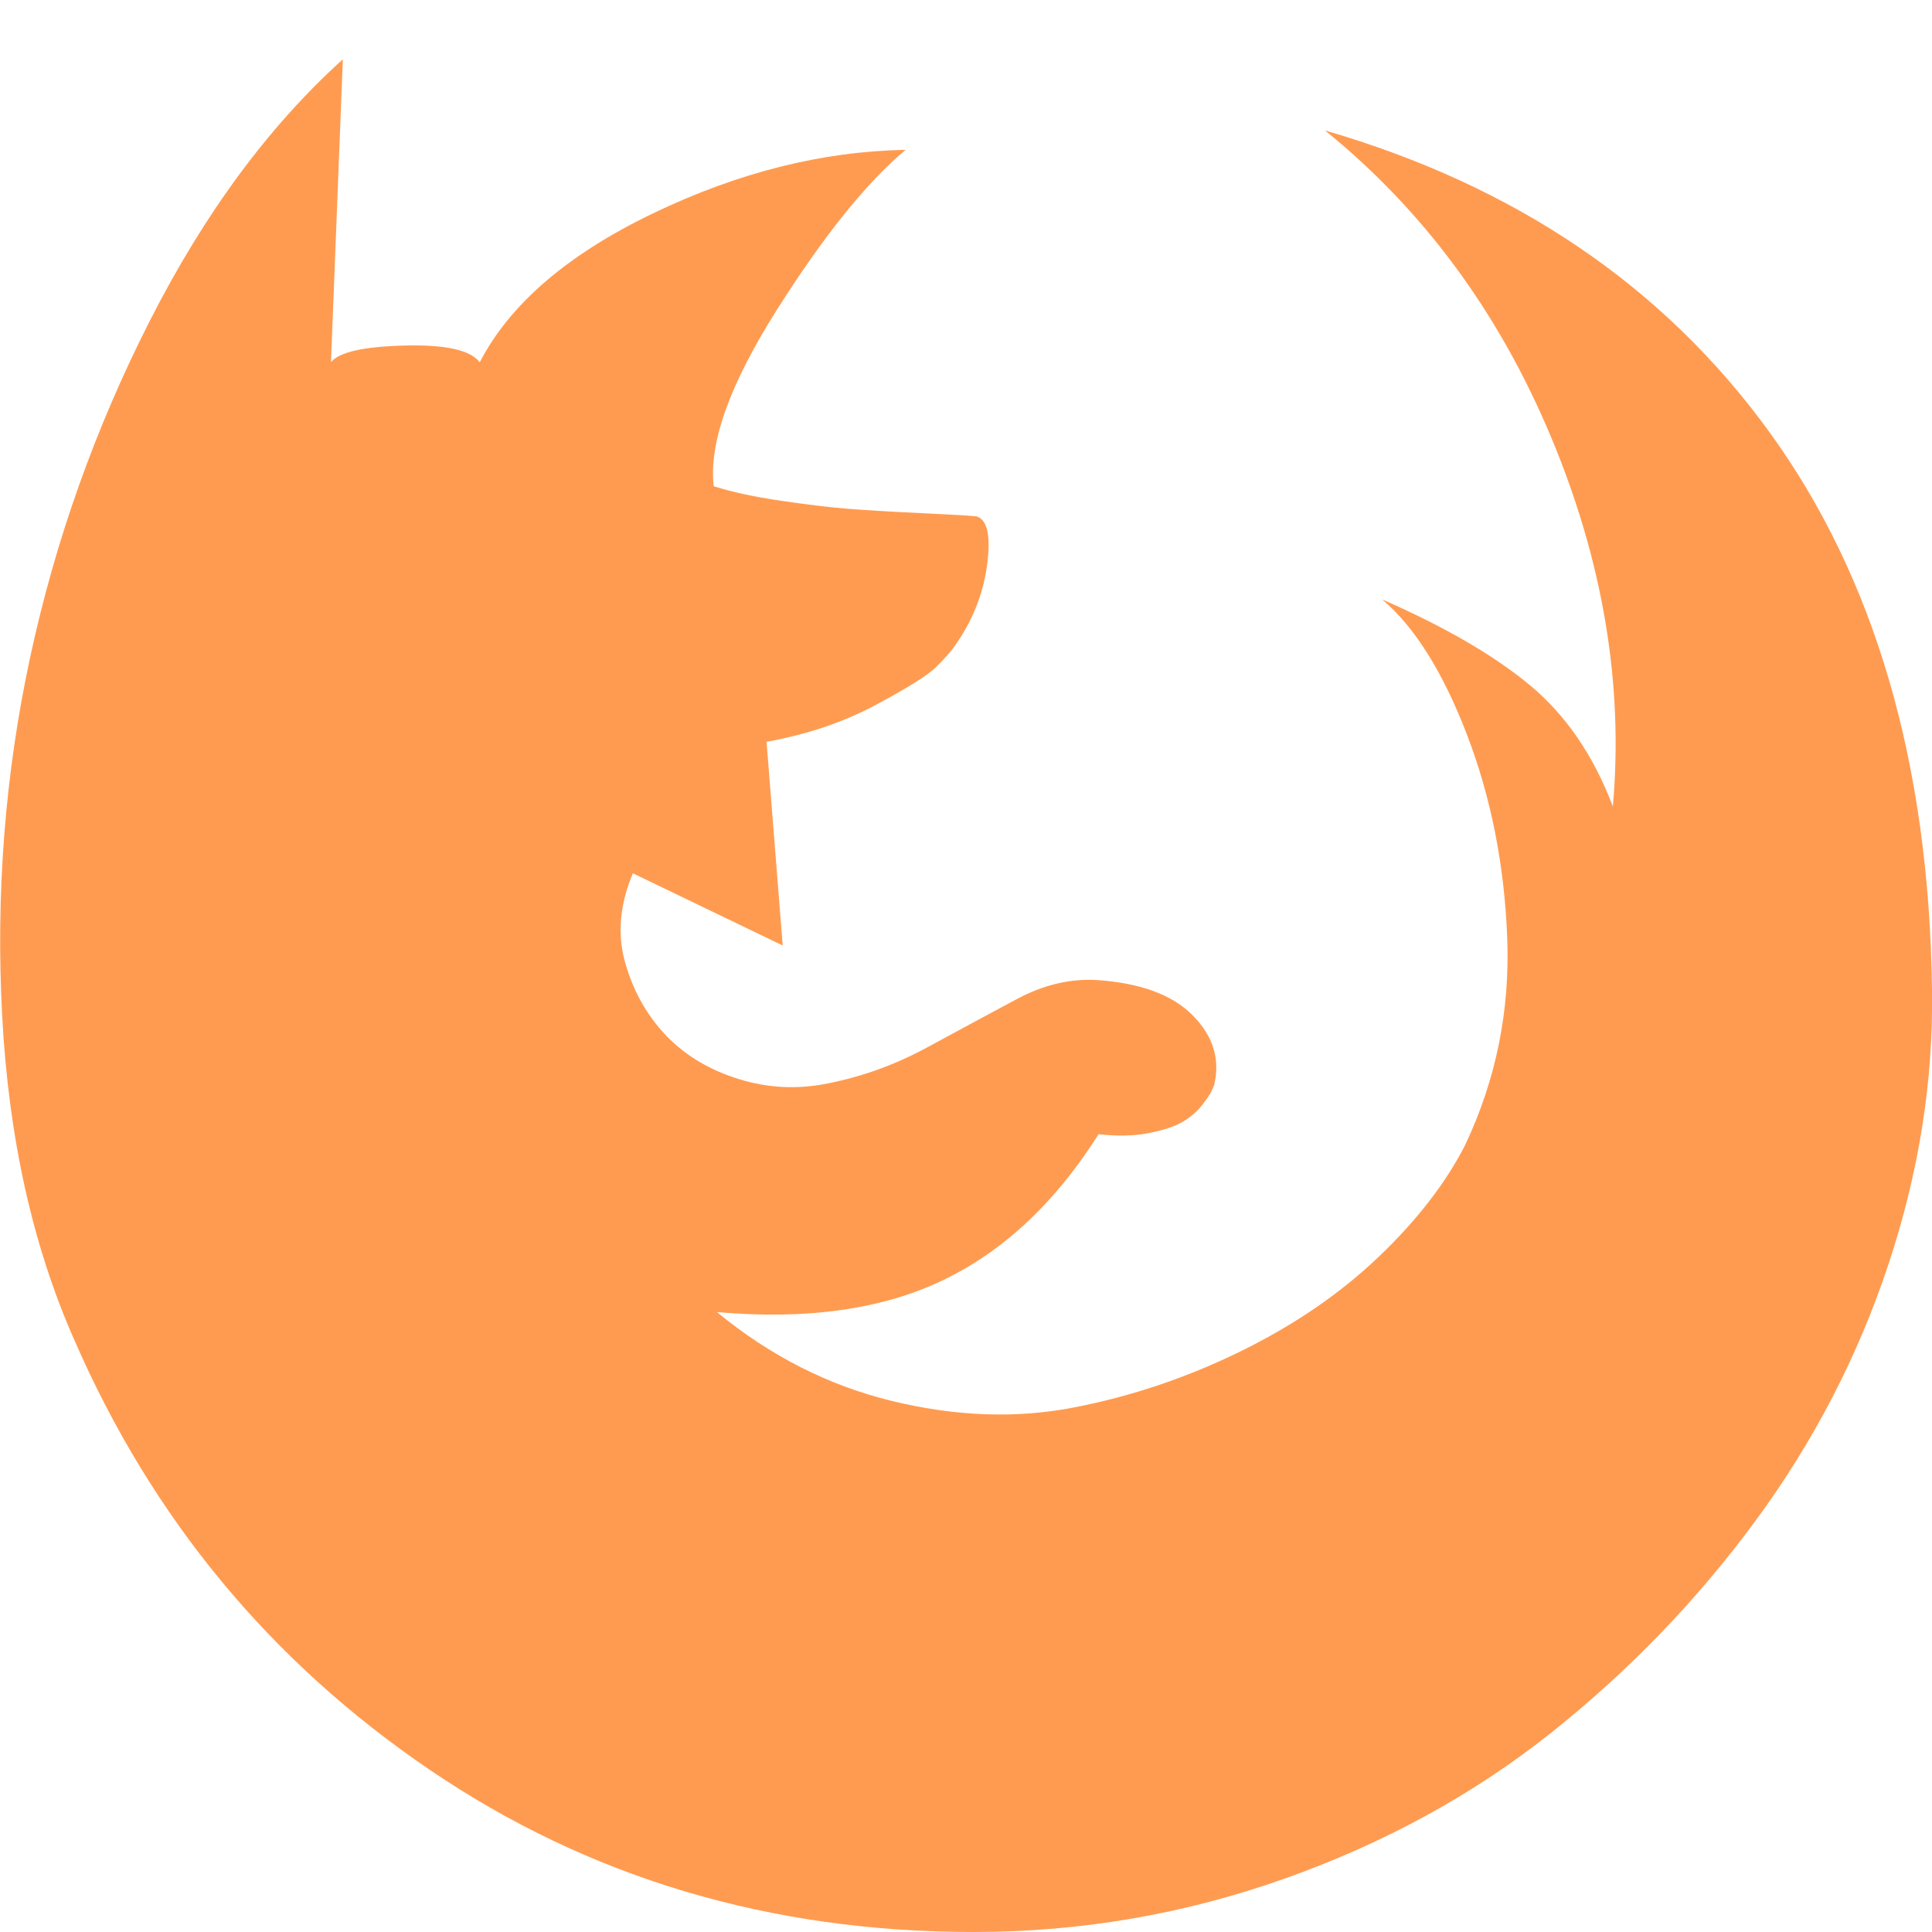
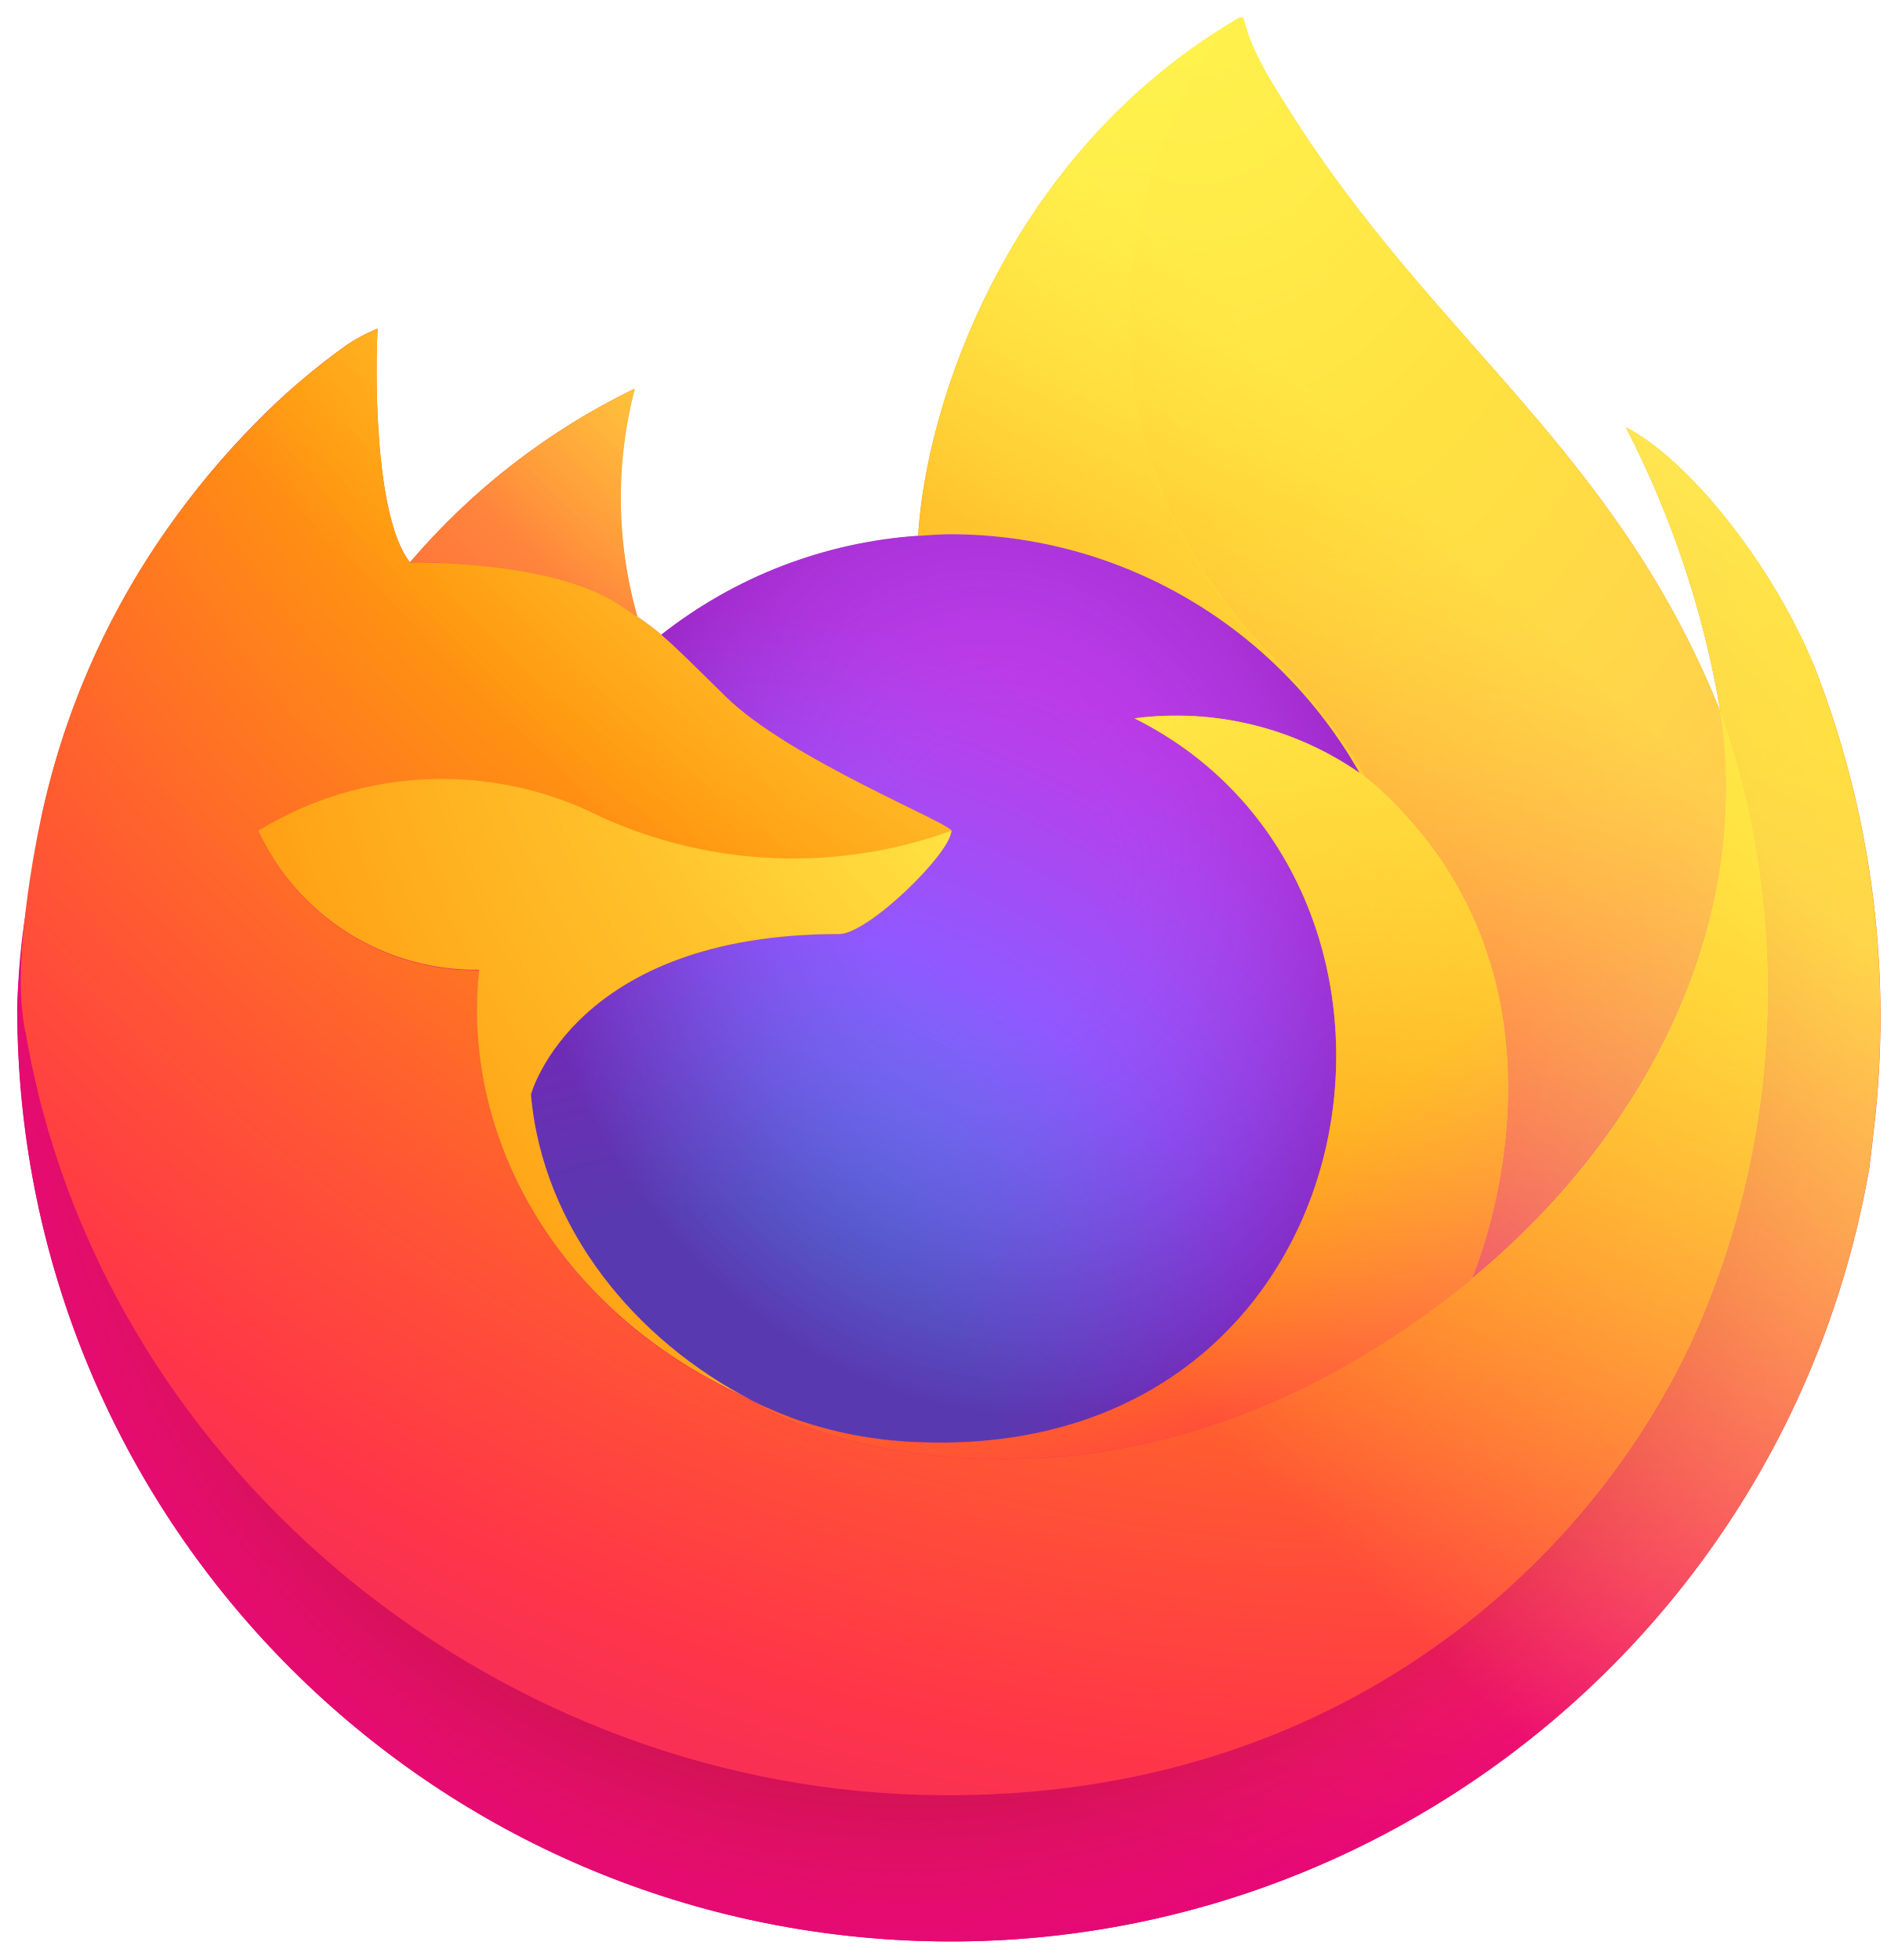
- <svg xmlns="http://www.w3.org/2000/svg" t="1696851345318" class="icon" viewBox="0 0 1024 1024" version="1.1" p-id="15458" width="200" height="200">
-   <path d="M516 1024q-161.714 0-288.286-86T39.429 710.286Q6.286 635.429 1.143 538.286t14.857-190 63.429-178.286T181.714 31.429l-6.286 160.571q6.286-8 38.857-8.857t40 8.857q24-46.286 91.714-78.857T480 79.429q-30.857 25.714-68.286 84.857T378.286 257.714q14.286 4.571 35.714 7.714t36 4.286 38.857 2.286 28.857 1.714q8.571 2.857 5.429 26T505.714 342.857q-2.857 4-9.429 10.571T464 373.714t-57.714 19.429l8.571 108-79.429-38.286q-10.286 24.571-4.286 46.571t20.571 38 37.429 23.714 46.286 3.714q29.143-5.143 56-19.714t47.714-25.714T581.143 519.429q34.857 2.286 51.143 18.857t11.143 37.143q-0.571 1.143-1.429 3.143t-4.857 7.143-10.286 8.857-18 6-26.571 0.571q-34.286 54.286-82.571 77.429T380 695.429q42.286 34.857 92.857 47.143t96.286 3.429 88.286-29.714 73.143-50 46-59.429q24.571-52 22.286-110T777.429 389.143 732.571 317.714q49.714 21.714 78.286 45.429t44 64.286q8.571-97.143-32.857-196T702.286 69.143q151.429 44 235.429 159.714T1024 524.571q1.143 72.571-23.143 145.714T930.286 806.286t-108 112-141.429 77.429T516 1024z" p-id="15459" fill="#ff9b50" />
+ <svg xmlns="http://www.w3.org/2000/svg" width="77.42" height="79.97" version="1.1" viewBox="0 0 77.42 79.97">
+   <defs>
+     <linearGradient id="a" x1="70.79" x2="6.447" y1="12.39" y2="74.47" gradientTransform="translate(-1.3 -.004086)" gradientUnits="userSpaceOnUse">
+       <stop stop-color="#fff44f" offset=".048" />
+       <stop stop-color="#ffe847" offset=".111" />
+       <stop stop-color="#ffc830" offset=".225" />
+       <stop stop-color="#ff980e" offset=".368" />
+       <stop stop-color="#ff8b16" offset=".401" />
+       <stop stop-color="#ff672a" offset=".462" />
+       <stop stop-color="#ff3647" offset=".534" />
+       <stop stop-color="#e31587" offset=".705" />
+     </linearGradient>
+     <radialGradient id="b" cx="-7907" cy="-8515" r="80.8" gradientTransform="translate(7974,8524)" gradientUnits="userSpaceOnUse">
+       <stop stop-color="#ffbd4f" offset=".129" />
+       <stop stop-color="#ffac31" offset=".186" />
+       <stop stop-color="#ff9d17" offset=".247" />
+       <stop stop-color="#ff980e" offset=".283" />
+       <stop stop-color="#ff563b" offset=".403" />
+       <stop stop-color="#ff3750" offset=".467" />
+       <stop stop-color="#f5156c" offset=".71" />
+       <stop stop-color="#eb0878" offset=".782" />
+       <stop stop-color="#e50080" offset=".86" />
+     </radialGradient>
+     <radialGradient id="c" cx="-7937" cy="-8482" r="80.8" gradientTransform="translate(7974,8524)" gradientUnits="userSpaceOnUse">
+       <stop stop-color="#960e18" offset=".3" />
+       <stop stop-color="#b11927" stop-opacity=".74" offset=".351" />
+       <stop stop-color="#db293d" stop-opacity=".343" offset=".435" />
+       <stop stop-color="#f5334b" stop-opacity=".094" offset=".497" />
+       <stop stop-color="#ff3750" stop-opacity="0" offset=".53" />
+     </radialGradient>
+     <radialGradient id="d" cx="-7927" cy="-8533" r="58.53" gradientTransform="translate(7974,8524)" gradientUnits="userSpaceOnUse">
+       <stop stop-color="#fff44f" offset=".132" />
+       <stop stop-color="#ffdc3e" offset=".252" />
+       <stop stop-color="#ff9d12" offset=".506" />
+       <stop stop-color="#ff980e" offset=".526" />
+     </radialGradient>
+     <radialGradient id="e" cx="-7946" cy="-8461" r="38.47" gradientTransform="translate(7974,8524)" gradientUnits="userSpaceOnUse">
+       <stop stop-color="#3a8ee6" offset=".353" />
+       <stop stop-color="#5c79f0" offset=".472" />
+       <stop stop-color="#9059ff" offset=".669" />
+       <stop stop-color="#c139e6" offset="1" />
+     </radialGradient>
+     <radialGradient id="f" cx="-7936" cy="-8492" r="20.4" gradientTransform="matrix(.972 -.235 .275 1.138 10090 7834)" gradientUnits="userSpaceOnUse">
+       <stop stop-color="#9059ff" stop-opacity="0" offset=".206" />
+       <stop stop-color="#8c4ff3" stop-opacity=".064" offset=".278" />
+       <stop stop-color="#7716a8" stop-opacity=".45" offset=".747" />
+       <stop stop-color="#6e008b" stop-opacity=".6" offset=".975" />
+     </radialGradient>
+     <radialGradient id="g" cx="-7938" cy="-8518" r="27.68" gradientTransform="translate(7974,8524)" gradientUnits="userSpaceOnUse">
+       <stop stop-color="#ffe226" offset="0" />
+       <stop stop-color="#ffdb27" offset=".121" />
+       <stop stop-color="#ffc82a" offset=".295" />
+       <stop stop-color="#ffa930" offset=".502" />
+       <stop stop-color="#ff7e37" offset=".732" />
+       <stop stop-color="#ff7139" offset=".792" />
+     </radialGradient>
+     <radialGradient id="h" cx="-7916" cy="-8536" r="118.1" gradientTransform="translate(7974,8524)" gradientUnits="userSpaceOnUse">
+       <stop stop-color="#fff44f" offset=".113" />
+       <stop stop-color="#ff980e" offset=".456" />
+       <stop stop-color="#ff5634" offset=".622" />
+       <stop stop-color="#ff3647" offset=".716" />
+       <stop stop-color="#e31587" offset=".904" />
+     </radialGradient>
+     <radialGradient id="i" cx="-7927" cy="-8523" r="86.5" gradientTransform="matrix(.105 .995 -.653 .069 -4685 8470)" gradientUnits="userSpaceOnUse">
+       <stop stop-color="#fff44f" offset="0" />
+       <stop stop-color="#ffe847" offset=".06" />
+       <stop stop-color="#ffc830" offset=".168" />
+       <stop stop-color="#ff980e" offset=".304" />
+       <stop stop-color="#ff8b16" offset=".356" />
+       <stop stop-color="#ff672a" offset=".455" />
+       <stop stop-color="#ff3647" offset=".57" />
+       <stop stop-color="#e31587" offset=".737" />
+     </radialGradient>
+     <radialGradient id="j" cx="-7938" cy="-8508" r="73.72" gradientTransform="translate(7974,8524)" gradientUnits="userSpaceOnUse">
+       <stop stop-color="#fff44f" offset=".137" />
+       <stop stop-color="#ff980e" offset=".48" />
+       <stop stop-color="#ff5634" offset=".592" />
+       <stop stop-color="#ff3647" offset=".655" />
+       <stop stop-color="#e31587" offset=".904" />
+     </radialGradient>
+     <radialGradient id="k" cx="-7919" cy="-8504" r="80.69" gradientTransform="translate(7974,8524)" gradientUnits="userSpaceOnUse">
+       <stop stop-color="#fff44f" offset=".094" />
+       <stop stop-color="#ffe141" offset=".231" />
+       <stop stop-color="#ffaf1e" offset=".509" />
+       <stop stop-color="#ff980e" offset=".626" />
+     </radialGradient>
+     <linearGradient id="l" x1="70.01" x2="15.27" y1="12.06" y2="66.81" gradientTransform="translate(-1.3 -.004086)" gradientUnits="userSpaceOnUse">
+       <stop stop-color="#fff44f" stop-opacity=".8" offset=".167" />
+       <stop stop-color="#fff44f" stop-opacity=".634" offset=".266" />
+       <stop stop-color="#fff44f" stop-opacity=".217" offset=".489" />
+       <stop stop-color="#fff44f" stop-opacity="0" offset=".6" />
+     </linearGradient>
+   </defs>
+   <g transform="matrix(.9819843 0 0 .9819843 .6974849 .7199239)">
+     <path d="m74.62 26.83c-1.684-4.052-5.1-8.427-7.775-9.81a40.27 40.27 0 0 1 3.925 11.76l7e-3 0.065c-4.382-10.92-11.81-15.33-17.88-24.92-0.307-0.485-0.614-0.971-0.913-1.484-0.171-0.293-0.308-0.557-0.427-0.8a7.053 7.053 0 0 1-0.578-1.535 0.1 0.1 0 0 0-0.088-0.1 0.138 0.138 0 0 0-0.073 0c-5e-3 0-0.013 9e-3 -0.019 0.011s-0.019 0.011-0.028 0.015l0.015-0.026c-9.735 5.7-13.04 16.25-13.34 21.53a19.39 19.39 0 0 0-10.67 4.111 11.59 11.59 0 0 0-1-0.758 17.97 17.97 0 0 1-0.109-9.473 28.7 28.7 0 0 0-9.329 7.21h-0.018c-1.536-1.947-1.428-8.367-1.34-9.708a6.928 6.928 0 0 0-1.294 0.687 28.22 28.22 0 0 0-3.788 3.245 33.84 33.84 0 0 0-3.623 4.347v6e-3 -7e-3a32.73 32.73 0 0 0-5.2 11.74l-0.052 0.256c-0.073 0.341-0.336 2.049-0.381 2.42 0 0.029-6e-3 0.056-9e-3 0.085a36.94 36.94 0 0 0-0.629 5.343v0.2a38.76 38.76 0 0 0 76.95 6.554c0.065-0.5 0.118-0.995 0.176-1.5a39.86 39.86 0 0 0-2.514-19.47zm-44.67 30.34c0.181 0.087 0.351 0.181 0.537 0.264l0.027 0.017q-0.282-0.135-0.564-0.281zm8.878-23.38m31.95-4.934v-0.037l7e-3 0.041z" fill="url(#a)" />
+     <path d="m74.62 26.83c-1.684-4.052-5.1-8.427-7.775-9.81a40.27 40.27 0 0 1 3.925 11.76v0.037l7e-3 0.041a35.1 35.1 0 0 1-1.206 26.16c-4.442 9.531-15.19 19.3-32.02 18.82-18.18-0.515-34.2-14.01-37.19-31.68-0.545-2.787 0-4.2 0.274-6.465a28.88 28.88 0 0 0-0.623 5.348v0.2a38.76 38.76 0 0 0 76.95 6.554c0.065-0.5 0.118-0.995 0.176-1.5a39.86 39.86 0 0 0-2.514-19.47z" fill="url(#b)" />
+     <path d="m74.62 26.83c-1.684-4.052-5.1-8.427-7.775-9.81a40.27 40.27 0 0 1 3.925 11.76v0.037l7e-3 0.041a35.1 35.1 0 0 1-1.206 26.16c-4.442 9.531-15.19 19.3-32.02 18.82-18.18-0.515-34.2-14.01-37.19-31.68-0.545-2.787 0-4.2 0.274-6.465a28.88 28.88 0 0 0-0.623 5.348v0.2a38.76 38.76 0 0 0 76.95 6.554c0.065-0.5 0.118-0.995 0.176-1.5a39.86 39.86 0 0 0-2.514-19.47z" fill="url(#c)" />
+     <path d="m55.78 31.38c0.084 0.059 0.162 0.118 0.241 0.177a21.1 21.1 0 0 0-3.6-4.695c-12.05-12.05-3.157-26.12-1.658-26.84l0.015-0.022c-9.735 5.7-13.04 16.25-13.34 21.53 0.452-0.031 0.9-0.069 1.362-0.069a19.56 19.56 0 0 1 16.98 9.917z" fill="url(#d)" />
+     <path d="m38.82 33.79c-0.064 0.964-3.47 4.289-4.661 4.289-11.02 0-12.81 6.667-12.81 6.667 0.488 5.614 4.4 10.24 9.129 12.68 0.216 0.112 0.435 0.213 0.654 0.312q0.569 0.252 1.138 0.466a17.24 17.24 0 0 0 5.043 0.973c19.32 0.906 23.06-23.1 9.119-30.07a13.38 13.38 0 0 1 9.345 2.269 19.56 19.56 0 0 0-16.98-9.917c-0.46 0-0.91 0.038-1.362 0.069a19.39 19.39 0 0 0-10.67 4.111c0.591 0.5 1.258 1.168 2.663 2.553 2.63 2.591 9.375 5.275 9.39 5.59z" fill="url(#e)" />
+     <path d="m38.82 33.79c-0.064 0.964-3.47 4.289-4.661 4.289-11.02 0-12.81 6.667-12.81 6.667 0.488 5.614 4.4 10.24 9.129 12.68 0.216 0.112 0.435 0.213 0.654 0.312q0.569 0.252 1.138 0.466a17.24 17.24 0 0 0 5.043 0.973c19.32 0.906 23.06-23.1 9.119-30.07a13.38 13.38 0 0 1 9.345 2.269 19.56 19.56 0 0 0-16.98-9.917c-0.46 0-0.91 0.038-1.362 0.069a19.39 19.39 0 0 0-10.67 4.111c0.591 0.5 1.258 1.168 2.663 2.553 2.63 2.591 9.375 5.275 9.39 5.59z" fill="url(#f)" />
+     <path d="m24.96 24.36c0.314 0.2 0.573 0.374 0.8 0.531a17.97 17.97 0 0 1-0.109-9.473 28.7 28.7 0 0 0-9.329 7.21c0.189-5e-3 5.811-0.106 8.638 1.732z" fill="url(#g)" />
+     <path d="m0.354 42.16c2.991 17.67 19.01 31.17 37.19 31.68 16.83 0.476 27.58-9.294 32.02-18.82a35.1 35.1 0 0 0 1.206-26.16v-0.037c0-0.029-6e-3 -0.046 0-0.037l7e-3 0.065c1.375 8.977-3.191 17.67-10.33 23.56l-0.022 0.05c-13.91 11.33-27.22 6.834-29.91 5q-0.282-0.135-0.564-0.281c-8.109-3.876-11.46-11.26-10.74-17.6a9.953 9.953 0 0 1-9.181-5.775 14.62 14.62 0 0 1 14.25-0.572 19.3 19.3 0 0 0 14.55 0.572c-0.015-0.315-6.76-3-9.39-5.59-1.405-1.385-2.072-2.052-2.663-2.553a11.59 11.59 0 0 0-1-0.758c-0.23-0.157-0.489-0.327-0.8-0.531-2.827-1.838-8.449-1.737-8.635-1.732h-0.018c-1.536-1.947-1.428-8.367-1.34-9.708a6.928 6.928 0 0 0-1.294 0.687 28.22 28.22 0 0 0-3.788 3.245 33.84 33.84 0 0 0-3.638 4.337v6e-3 -7e-3a32.73 32.73 0 0 0-5.2 11.74c-0.019 0.079-1.396 6.099-0.717 9.221z" fill="url(#h)" />
+     <path d="m52.42 26.86a21.1 21.1 0 0 1 3.6 4.7c0.213 0.161 0.412 0.321 0.581 0.476 8.787 8.1 4.183 19.55 3.84 20.36 7.138-5.881 11.7-14.58 10.33-23.56-4.384-10.93-11.82-15.34-17.88-24.93-0.307-0.485-0.614-0.971-0.913-1.484-0.171-0.293-0.308-0.557-0.427-0.8a7.053 7.053 0 0 1-0.578-1.535 0.1 0.1 0 0 0-0.088-0.1 0.138 0.138 0 0 0-0.073 0c-5e-3 0-0.013 9e-3 -0.019 0.011s-0.019 0.011-0.028 0.015c-1.499 0.711-10.39 14.79 1.66 26.83z" fill="url(#i)" />
+     <path d="m56.6 32.04c-0.169-0.155-0.368-0.315-0.581-0.476-0.079-0.059-0.157-0.118-0.241-0.177a13.38 13.38 0 0 0-9.345-2.269c13.94 6.97 10.2 30.97-9.119 30.07a17.24 17.24 0 0 1-5.043-0.973q-0.569-0.213-1.138-0.466c-0.219-0.1-0.438-0.2-0.654-0.312l0.027 0.017c2.694 1.839 16 6.332 29.91-5l0.022-0.05c0.347-0.81 4.951-12.26-3.84-20.36z" fill="url(#j)" />
+     <path d="m21.35 44.74s1.789-6.667 12.81-6.667c1.191 0 4.6-3.325 4.661-4.289a19.3 19.3 0 0 1-14.55-0.572 14.62 14.62 0 0 0-14.25 0.572 9.953 9.953 0 0 0 9.181 5.775c-0.718 6.337 2.632 13.72 10.74 17.6 0.181 0.087 0.351 0.181 0.537 0.264-4.733-2.445-8.641-7.069-9.129-12.68z" fill="url(#k)" />
+     <path d="m74.62 26.83c-1.684-4.052-5.1-8.427-7.775-9.81a40.27 40.27 0 0 1 3.925 11.76l7e-3 0.065c-4.382-10.92-11.81-15.33-17.88-24.92-0.307-0.485-0.614-0.971-0.913-1.484-0.171-0.293-0.308-0.557-0.427-0.8a7.053 7.053 0 0 1-0.578-1.535 0.1 0.1 0 0 0-0.088-0.1 0.138 0.138 0 0 0-0.073 0c-5e-3 0-0.013 9e-3 -0.019 0.011s-0.019 0.011-0.028 0.015l0.015-0.026c-9.735 5.7-13.04 16.25-13.34 21.53 0.452-0.031 0.9-0.069 1.362-0.069a19.56 19.56 0 0 1 16.98 9.917 13.38 13.38 0 0 0-9.345-2.269c13.94 6.97 10.2 30.97-9.119 30.07a17.24 17.24 0 0 1-5.043-0.973q-0.569-0.213-1.138-0.466c-0.219-0.1-0.438-0.2-0.654-0.312l0.027 0.017q-0.282-0.135-0.564-0.281c0.181 0.087 0.351 0.181 0.537 0.264-4.733-2.446-8.641-7.07-9.129-12.68 0 0 1.789-6.667 12.81-6.667 1.191 0 4.6-3.325 4.661-4.289-0.015-0.315-6.76-3-9.39-5.59-1.405-1.385-2.072-2.052-2.663-2.553a11.59 11.59 0 0 0-1-0.758 17.97 17.97 0 0 1-0.109-9.473 28.7 28.7 0 0 0-9.329 7.21h-0.018c-1.536-1.947-1.428-8.367-1.34-9.708a6.928 6.928 0 0 0-1.294 0.687 28.22 28.22 0 0 0-3.788 3.245 33.84 33.84 0 0 0-3.623 4.347v6e-3 -7e-3a32.73 32.73 0 0 0-5.2 11.74l-0.052 0.256c-0.073 0.341-0.4 2.073-0.447 2.445a45.09 45.09 0 0 0-0.572 5.403v0.2a38.76 38.76 0 0 0 76.95 6.554c0.065-0.5 0.118-0.995 0.176-1.5a39.86 39.86 0 0 0-2.514-19.47zm-3.845 1.991 7e-3 0.041z" fill="url(#l)" />
+   </g>
</svg>
